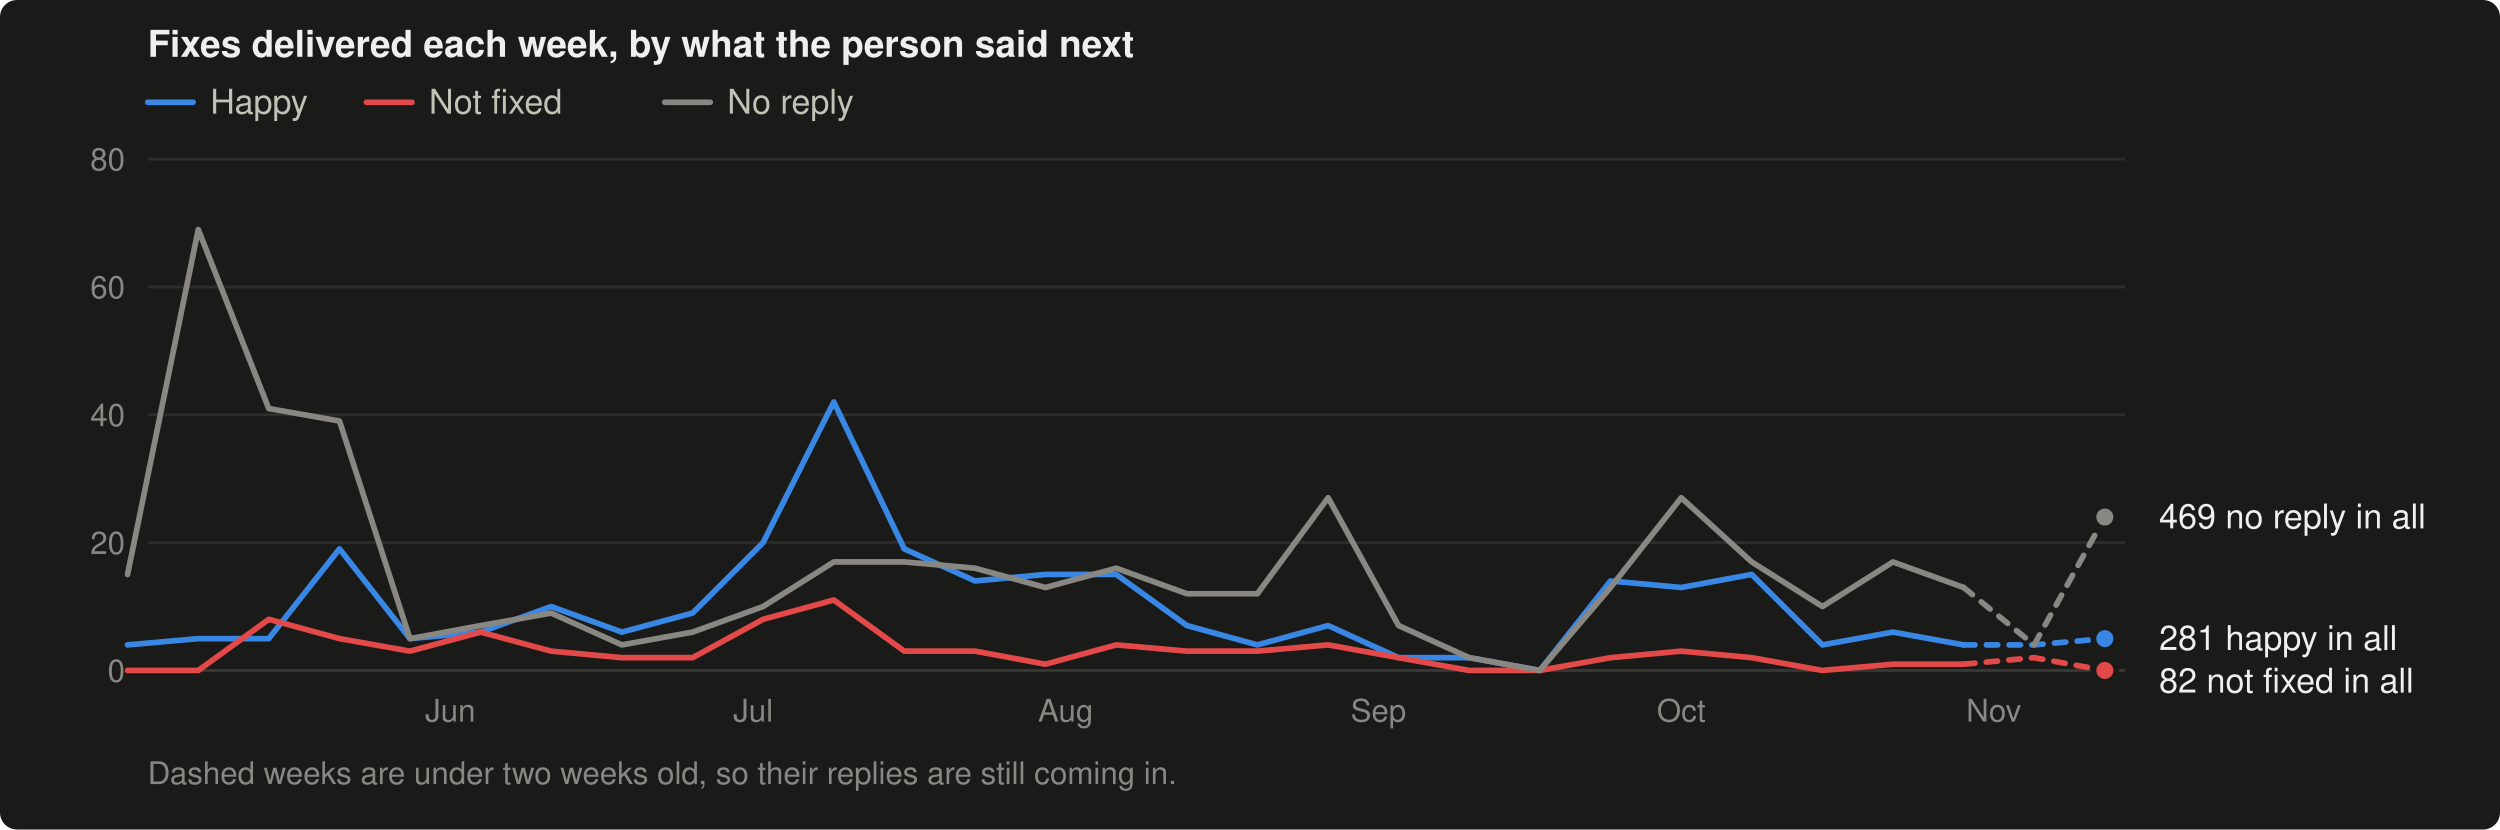
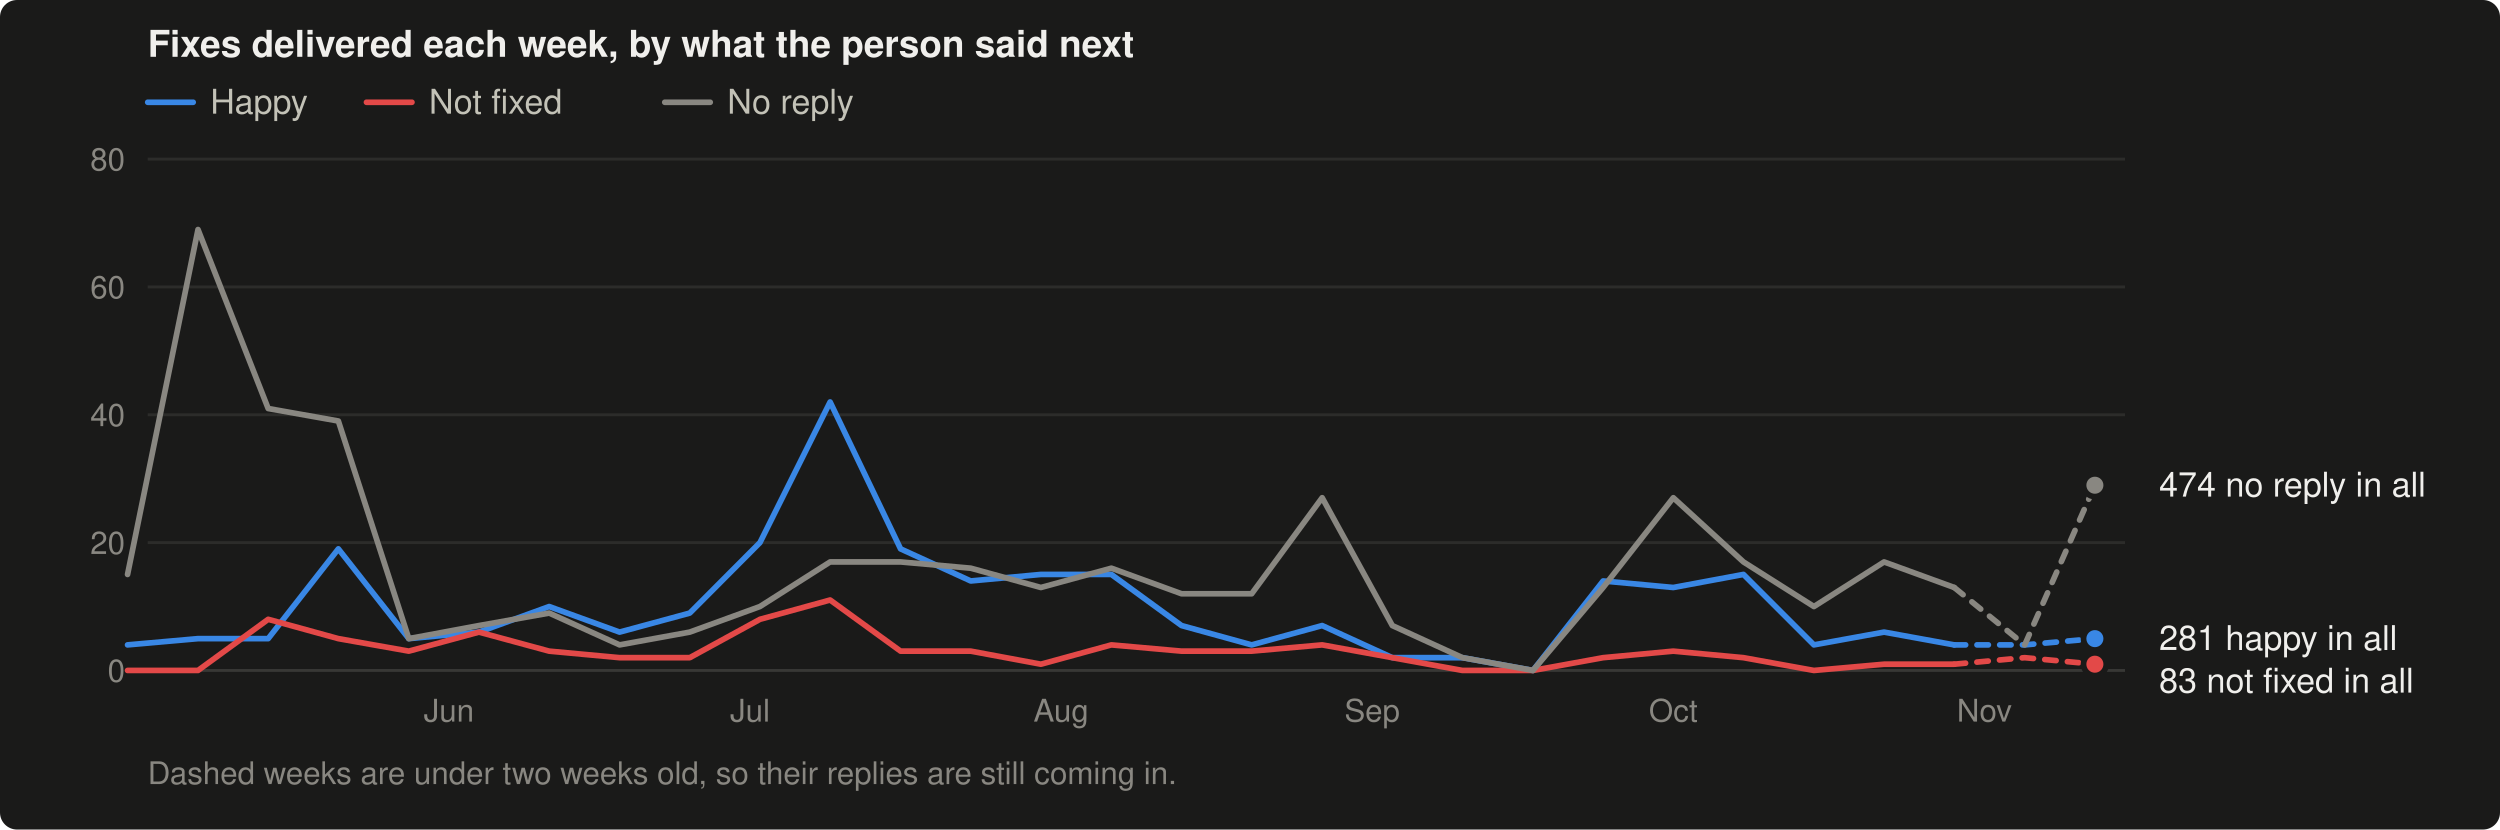
<svg xmlns="http://www.w3.org/2000/svg" width="880" height="292" viewBox="0 0 880 292" role="img" aria-labelledby="t d" font-family="-apple-system, BlinkMacSystemFont, 'Segoe UI', Helvetica, Arial, sans-serif">
  <rect width="100%" height="100%" rx="6" fill="#1a1a19" />
  <text x="52.0" y="20.0" fill="#f0efec" font-size="13" font-weight="600" text-anchor="start">Fixes delivered each week, by what the person said next</text>
  <line x1="52" y1="36" x2="68" y2="36" stroke="#3987e5" stroke-width="2" stroke-linecap="round" />
  <text x="74.0" y="40.0" fill="#c3c2b7" font-size="12" font-weight="400" text-anchor="start">Happy</text>
  <line x1="129" y1="36" x2="145" y2="36" stroke="#e34948" stroke-width="2" stroke-linecap="round" />
  <text x="151.0" y="40.0" fill="#c3c2b7" font-size="12" font-weight="400" text-anchor="start">Not fixed</text>
  <line x1="234" y1="36" x2="250" y2="36" stroke="#898781" stroke-width="2" stroke-linecap="round" />
  <text x="256.0" y="40.0" fill="#c3c2b7" font-size="12" font-weight="400" text-anchor="start">No reply</text>
  <line x1="52" y1="236.0" x2="748" y2="236.0" stroke="#383835" stroke-width="1" />
  <text x="44.0" y="240.0" fill="#898781" font-size="11" font-weight="400" text-anchor="end">0</text>
  <line x1="52" y1="191.0" x2="748" y2="191.0" stroke="#2c2c2a" stroke-width="1" />
  <text x="44.0" y="195.0" fill="#898781" font-size="11" font-weight="400" text-anchor="end">20</text>
  <line x1="52" y1="146.0" x2="748" y2="146.0" stroke="#2c2c2a" stroke-width="1" />
  <text x="44.0" y="150.0" fill="#898781" font-size="11" font-weight="400" text-anchor="end">40</text>
  <line x1="52" y1="101.0" x2="748" y2="101.0" stroke="#2c2c2a" stroke-width="1" />
  <text x="44.0" y="105.0" fill="#898781" font-size="11" font-weight="400" text-anchor="end">60</text>
  <line x1="52" y1="56.0" x2="748" y2="56.0" stroke="#2c2c2a" stroke-width="1" />
  <text x="44.0" y="60.0" fill="#898781" font-size="11" font-weight="400" text-anchor="end">80</text>
-   <path d="M44.9,227.0 L69.8,224.8 L94.6,224.8 L119.5,193.2 L144.3,224.8 L169.2,222.5 L194.0,213.5 L218.9,222.5 L243.8,215.8 L268.6,191.0 L293.5,141.5 L318.3,193.2 L343.2,204.5 L368.0,202.2 L392.9,202.2 L417.8,220.2 L442.6,227.0 L467.5,220.2 L492.3,231.5 L517.2,231.5 L542.0,236.0 L566.9,204.5 L591.8,206.8 L616.6,202.2 L641.5,227.0 L666.3,222.5 L691.2,227.0" fill="none" stroke="#3987e5" stroke-width="2" stroke-linejoin="round" stroke-linecap="round" />
-   <path d="M691.2,227.0 L716.0,227.0 L740.9,224.8" fill="none" stroke="#3987e5" stroke-width="2" stroke-linejoin="round" stroke-linecap="round" stroke-dasharray="4 4" />
-   <circle cx="740.9" cy="224.8" r="4" fill="#3987e5" stroke="#1a1a19" stroke-width="2" />
-   <path d="M44.9,236.0 L69.8,236.0 L94.6,218.0 L119.5,224.8 L144.3,229.2 L169.2,222.5 L194.0,229.2 L218.9,231.5 L243.8,231.5 L268.6,218.0 L293.5,211.2 L318.3,229.2 L343.2,229.2 L368.0,233.8 L392.9,227.0 L417.8,229.2 L442.6,229.2 L467.5,227.0 L492.3,231.5 L517.2,236.0 L542.0,236.0 L566.9,231.5 L591.8,229.2 L616.6,231.5 L641.5,236.0 L666.3,233.8 L691.2,233.8" fill="none" stroke="#e34948" stroke-width="2" stroke-linejoin="round" stroke-linecap="round" />
-   <path d="M691.2,233.8 L716.0,231.5 L740.9,236.0" fill="none" stroke="#e34948" stroke-width="2" stroke-linejoin="round" stroke-linecap="round" stroke-dasharray="4 4" />
-   <circle cx="740.9" cy="236.0" r="4" fill="#e34948" stroke="#1a1a19" stroke-width="2" />
-   <path d="M44.9,202.2 L69.8,80.8 L94.6,143.8 L119.5,148.2 L144.3,224.8 L169.2,220.2 L194.0,215.8 L218.9,227.0 L243.8,222.5 L268.6,213.5 L293.5,197.8 L318.3,197.8 L343.2,200.0 L368.0,206.8 L392.9,200.0 L417.8,209.0 L442.6,209.0 L467.5,175.2 L492.3,220.2 L517.2,231.5 L542.0,236.0 L566.9,206.8 L591.8,175.2 L616.6,197.8 L641.5,213.5 L666.3,197.8 L691.2,206.8" fill="none" stroke="#898781" stroke-width="2" stroke-linejoin="round" stroke-linecap="round" />
-   <path d="M691.2,206.8 L716.0,227.0 L740.9,182.0" fill="none" stroke="#898781" stroke-width="2" stroke-linejoin="round" stroke-linecap="round" stroke-dasharray="4 4" />
-   <circle cx="740.9" cy="182.0" r="4" fill="#898781" stroke="#1a1a19" stroke-width="2" />
-   <text x="760.0" y="186.0" fill="#f0efec" font-size="12" font-weight="400" text-anchor="start">469 no reply in all</text>
+   <path d="M44.9,227.0 L69.7,224.8 L94.4,224.8 L119.1,193.2 L143.9,224.8 L168.6,222.5 L193.3,213.5 L218.1,222.5 L242.8,215.8 L267.5,191.0 L292.2,141.5 L317.0,193.2 L341.7,204.5 L366.4,202.2 L391.2,202.2 L415.9,220.2 L440.6,227.0 L465.4,220.2 L490.1,231.5 L514.8,231.5 L539.6,236.0 L564.3,204.5 L589.0,206.8 L613.7,202.2 L638.5,227.0 L663.2,222.5 L687.9,227.0" fill="none" stroke="#3987e5" stroke-width="2" stroke-linejoin="round" stroke-linecap="round" />
+   <path d="M687.9,227.0 L712.7,227.0 L737.4,224.8" fill="none" stroke="#3987e5" stroke-width="2" stroke-linejoin="round" stroke-linecap="round" stroke-dasharray="4 4" />
+   <circle cx="737.4" cy="224.8" r="4" fill="#3987e5" stroke="#1a1a19" stroke-width="2" />
+   <path d="M44.9,236.0 L69.7,236.0 L94.4,218.0 L119.1,224.8 L143.9,229.2 L168.6,222.5 L193.3,229.2 L218.1,231.5 L242.8,231.5 L267.5,218.0 L292.2,211.2 L317.0,229.2 L341.7,229.2 L366.4,233.8 L391.2,227.0 L415.9,229.2 L440.6,229.2 L465.4,227.0 L490.1,231.5 L514.8,236.0 L539.6,236.0 L564.3,231.5 L589.0,229.2 L613.7,231.5 L638.5,236.0 L663.2,233.8 L687.9,233.8" fill="none" stroke="#e34948" stroke-width="2" stroke-linejoin="round" stroke-linecap="round" />
+   <path d="M687.9,233.8 L712.7,231.5 L737.4,233.8" fill="none" stroke="#e34948" stroke-width="2" stroke-linejoin="round" stroke-linecap="round" stroke-dasharray="4 4" />
+   <circle cx="737.4" cy="233.8" r="4" fill="#e34948" stroke="#1a1a19" stroke-width="2" />
+   <path d="M44.9,202.2 L69.7,80.8 L94.4,143.8 L119.1,148.2 L143.9,224.8 L168.6,220.2 L193.3,215.8 L218.1,227.0 L242.8,222.5 L267.5,213.5 L292.2,197.8 L317.0,197.8 L341.7,200.0 L366.4,206.8 L391.2,200.0 L415.9,209.0 L440.6,209.0 L465.4,175.2 L490.1,220.2 L514.8,231.5 L539.6,236.0 L564.3,206.8 L589.0,175.2 L613.7,197.8 L638.5,213.5 L663.2,197.8 L687.9,206.8" fill="none" stroke="#898781" stroke-width="2" stroke-linejoin="round" stroke-linecap="round" />
+   <path d="M687.9,206.8 L712.7,227.0 L737.4,170.8" fill="none" stroke="#898781" stroke-width="2" stroke-linejoin="round" stroke-linecap="round" stroke-dasharray="4 4" />
+   <circle cx="737.4" cy="170.8" r="4" fill="#898781" stroke="#1a1a19" stroke-width="2" />
+   <text x="760.0" y="174.8" fill="#f0efec" font-size="12" font-weight="400" text-anchor="start">474 no reply in all</text>
  <text x="760.0" y="228.8" fill="#f0efec" font-size="12" font-weight="400" text-anchor="start">281 happy in all</text>
-   <text x="760.0" y="243.8" fill="#f0efec" font-size="12" font-weight="400" text-anchor="start">82 not fixed in all</text>
-   <text x="158.5" y="254.0" fill="#898781" font-size="11" font-weight="400" text-anchor="middle">Jun</text>
-   <text x="265.1" y="254.0" fill="#898781" font-size="11" font-weight="400" text-anchor="middle">Jul</text>
-   <text x="375.1" y="254.0" fill="#898781" font-size="11" font-weight="400" text-anchor="middle">Aug</text>
-   <text x="485.2" y="254.0" fill="#898781" font-size="11" font-weight="400" text-anchor="middle">Sep</text>
-   <text x="591.8" y="254.0" fill="#898781" font-size="11" font-weight="400" text-anchor="middle">Oct</text>
-   <text x="701.8" y="254.0" fill="#898781" font-size="11" font-weight="400" text-anchor="middle">Nov</text>
+   <text x="760.0" y="243.8" fill="#f0efec" font-size="12" font-weight="400" text-anchor="start">83 not fixed in all</text>
+   <text x="158.0" y="254.0" fill="#898781" font-size="11" font-weight="400" text-anchor="middle">Jun</text>
+   <text x="264.0" y="254.0" fill="#898781" font-size="11" font-weight="400" text-anchor="middle">Jul</text>
+   <text x="373.5" y="254.0" fill="#898781" font-size="11" font-weight="400" text-anchor="middle">Aug</text>
+   <text x="483.0" y="254.0" fill="#898781" font-size="11" font-weight="400" text-anchor="middle">Sep</text>
+   <text x="589.0" y="254.0" fill="#898781" font-size="11" font-weight="400" text-anchor="middle">Oct</text>
+   <text x="698.5" y="254.0" fill="#898781" font-size="11" font-weight="400" text-anchor="middle">Nov</text>
  <text x="52.0" y="276.0" fill="#898781" font-size="11" font-weight="400" text-anchor="start">Dashed weeks are under two weeks old, so their replies are still coming in.</text>
</svg>
